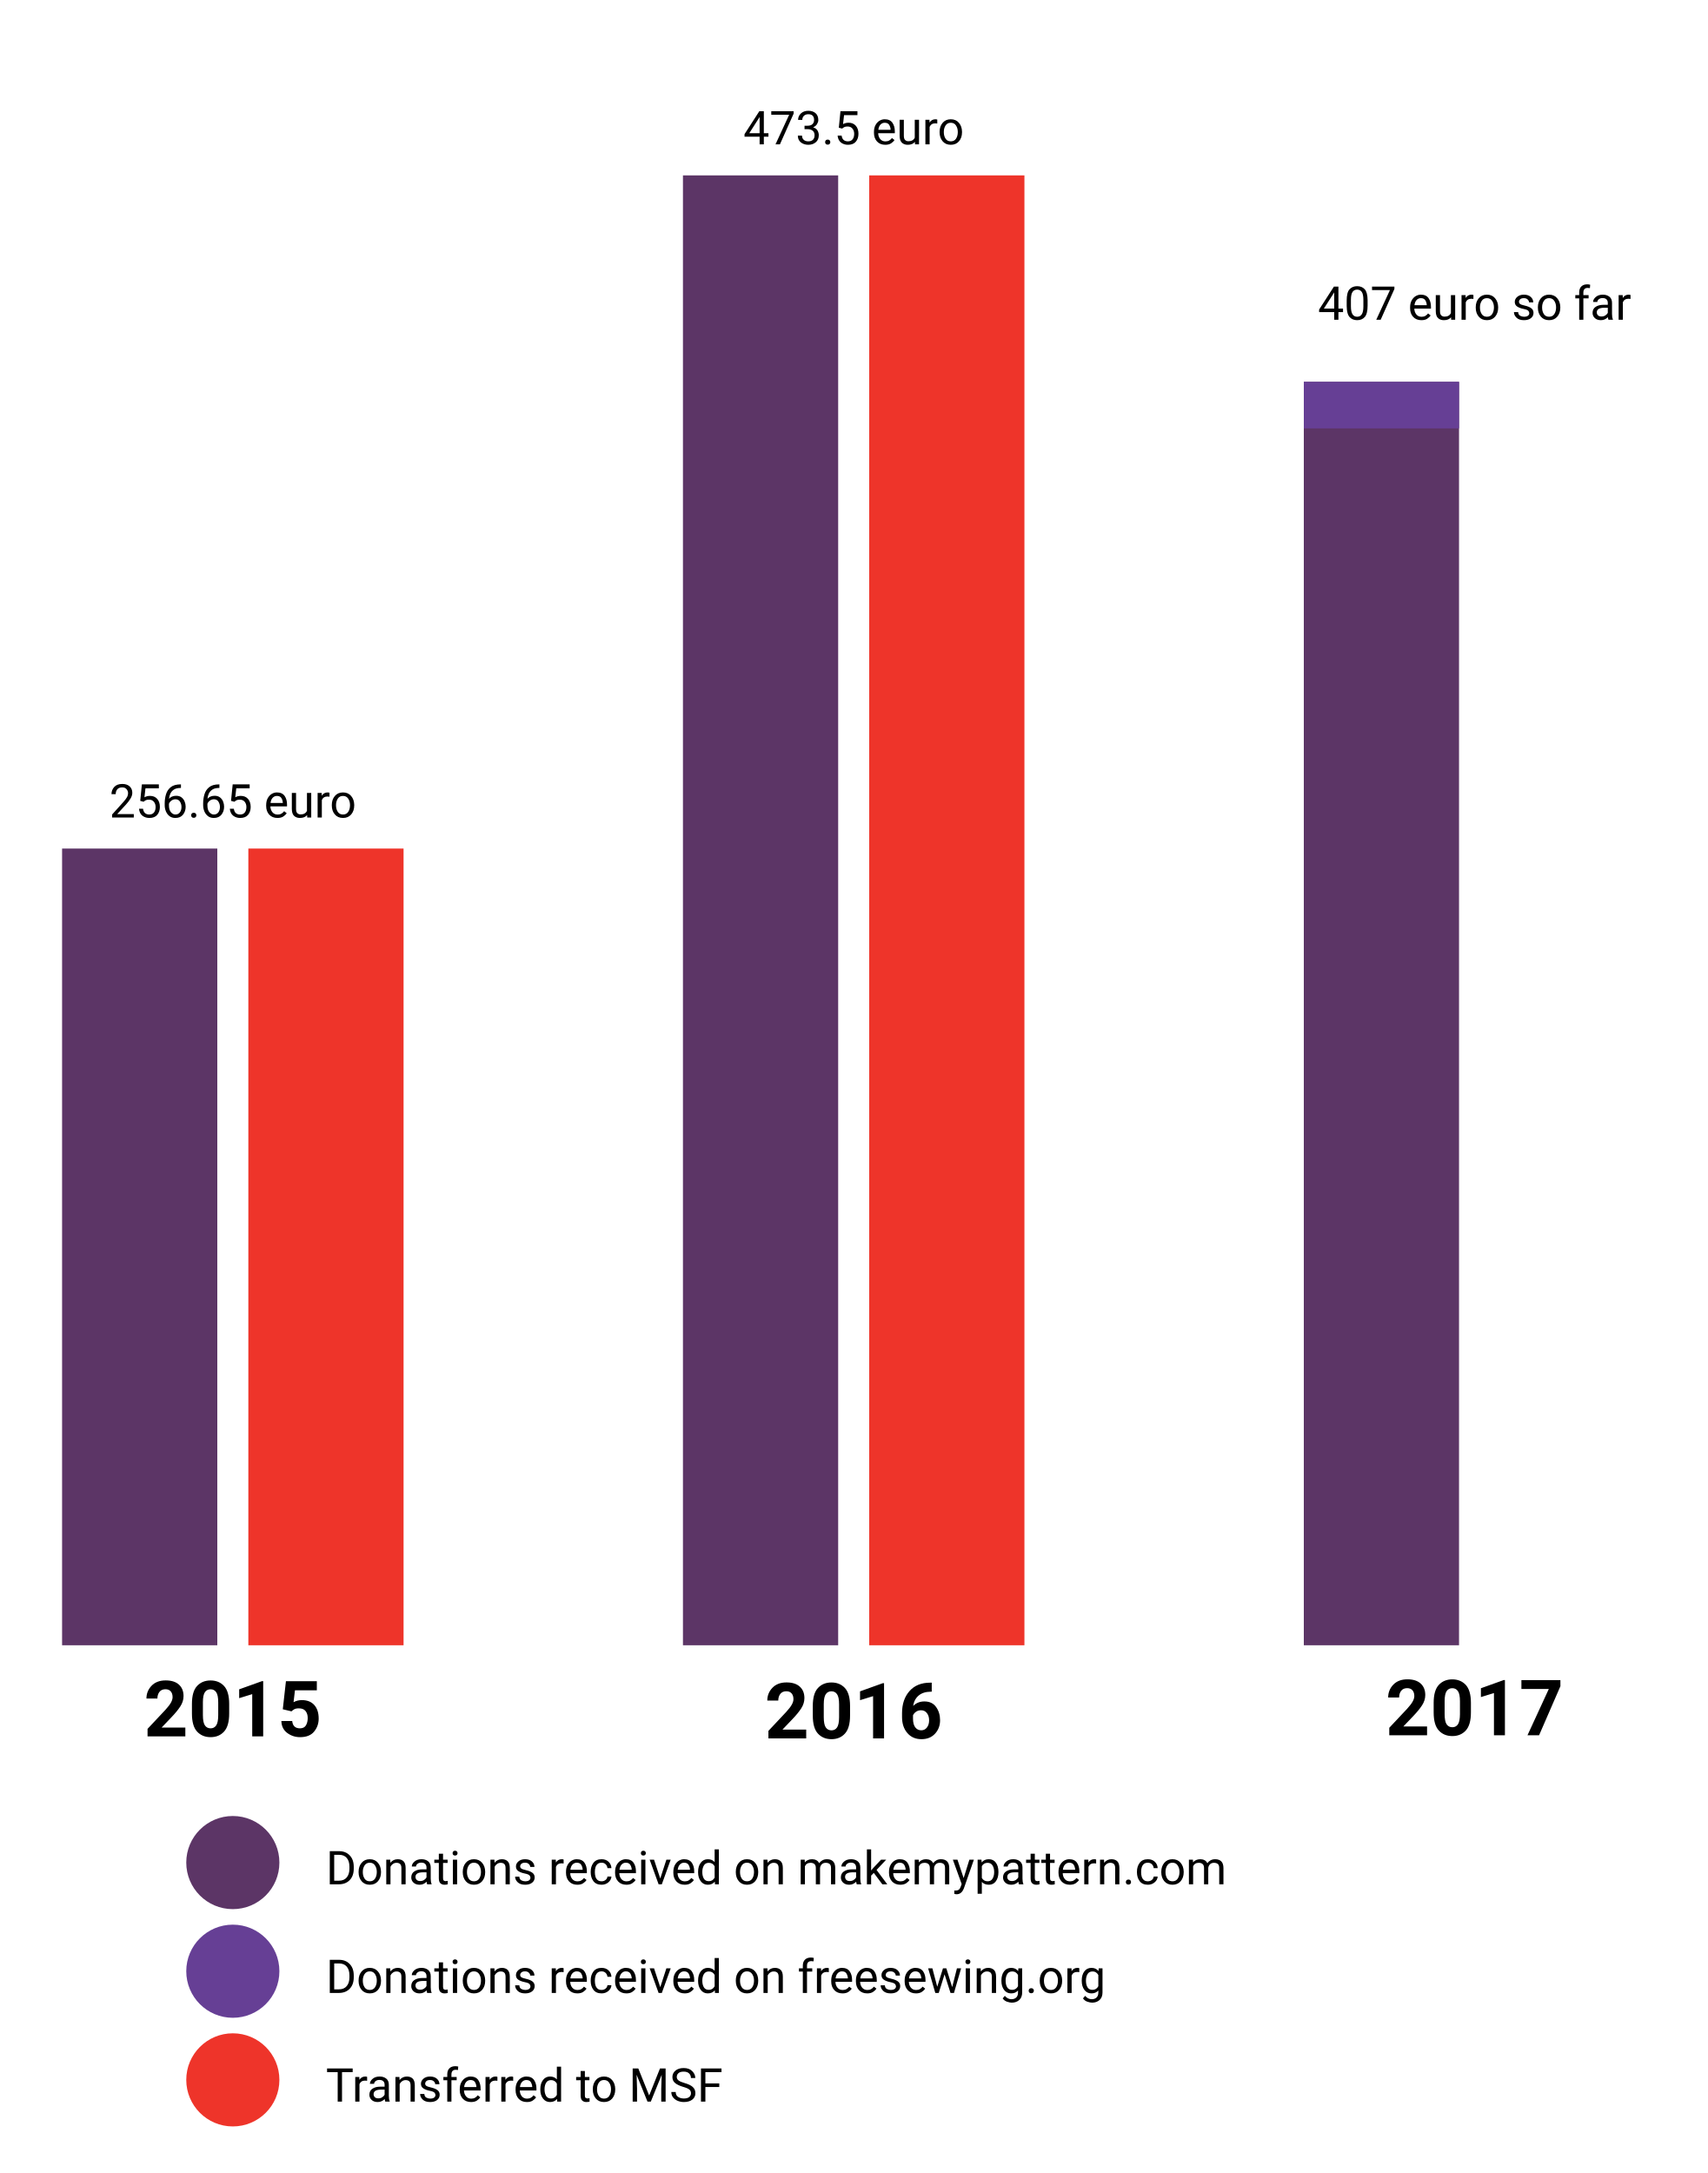
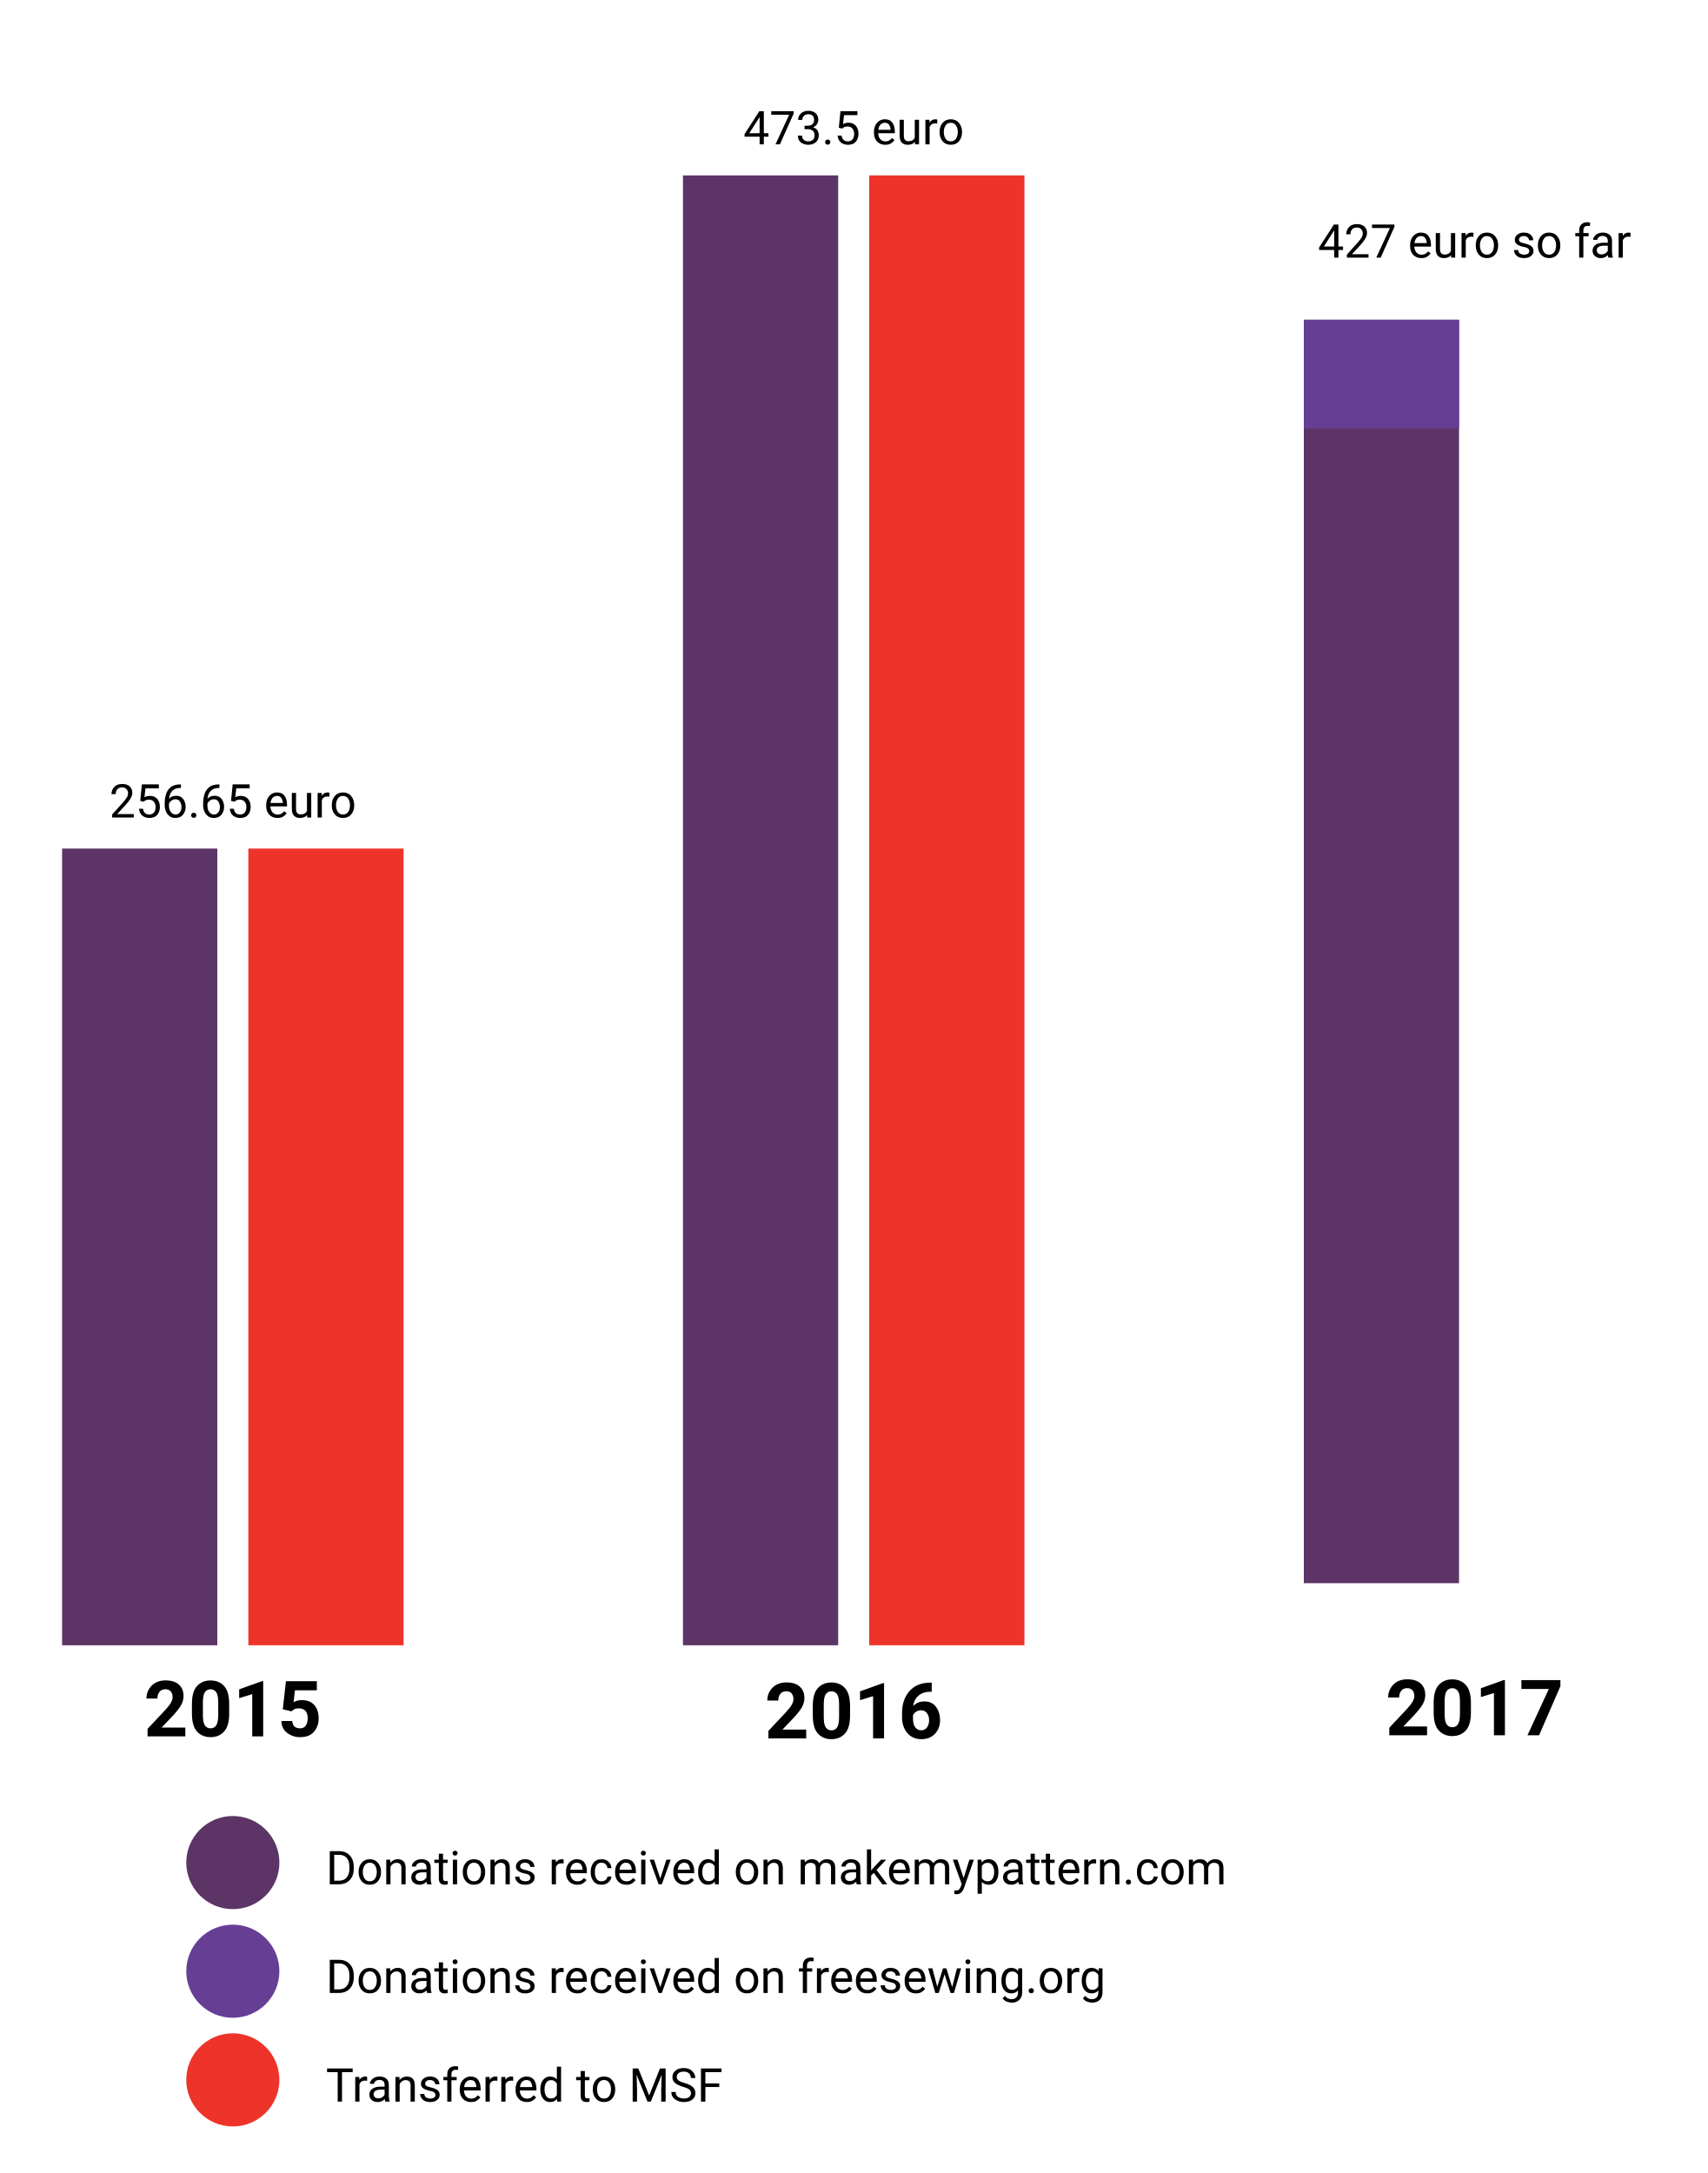
<svg xmlns="http://www.w3.org/2000/svg" width="550" height="700" viewBox="0 -530 550 700">
  <style type="text/css">
    
        rect.don.mmp{fill: #5c3566; stroke:none}
        rect.don{fill: #663f95; stroke:none}
        rect.msf{fill: #ee342a; stroke:none}
        text.fs{font-size:25px;font-family:-apple-system,system-ui,BlinkMacSystemFont,"Segoe UI",Roboto,"Helvetica Neue",Arial,sans-serif;fill:#000;text-anchor:middle;font-weight:600}
        text.sm{font-size:15px;font-family:-apple-system,system-ui,BlinkMacSystemFont,"Segoe UI",Roboto,"Helvetica Neue",Arial,sans-serif;fill:#000;text-anchor:middle;font-weight:400}
        text.legend{font-size:15px;font-family:-apple-system,system-ui,BlinkMacSystemFont,"Segoe UI",Roboto,"Helvetica Neue",Arial,sans-serif;fill:#000;text-anchor:start;font-weight:400}
    
    </style>
  <g transform="translate(0,-256.65)">
    <rect height="256.65" width="50" class="don mmp" x="20" y="0" />
    <rect height="256.65" width="50" class="msf" x="80" y="0" />
    <text class="fs" x="75" y="286">2015</text>
    <text class="sm" x="75" y="-10">256.65 euro</text>
  </g>
  <g transform="translate(0,-473.5)">
    <rect height="473.5" width="50" class="don mmp" x="220" y="0" />
    <rect height="473.5" width="50" class="msf" x="280" y="0" />
    <text class="fs" x="275" y="503.5">2016</text>
    <text class="sm" x="275" y="-10">473.5 euro</text>
  </g>
-   <g transform="translate(0,-407)">
+   <g transform="translate(0,-427)">
    <rect height="407" width="50" class="don mmp" x="420" y="0" />
    <rect height="0" width="50" class="msf" x="480" y="0" />
-     <text class="fs" x="475" y="436">2017</text>
-     <text class="sm" x="475" y="-20">407 euro so far</text>
+     <text class="fs" x="475" y="456">2017</text>
+     <text class="sm" x="475" y="-20">427 euro so far</text>
  </g>
-   <g transform="translate(0,-407)">
-     <rect height="15" width="50" class="don" x="420" y="0" />
+   <g transform="translate(0,-427)">
+     <rect height="35" width="50" class="don" x="420" y="0" />
    <rect height="0" width="50" class="msf" x="480" y="0" />
  </g>
  <g transform="translate(0,70)">
    <circle cx="75" cy="0" r="15" fill="#5c3566" />
    <circle cx="75" cy="35" r="15" fill="#663f95" />
    <circle cx="75" cy="70" r="15" fill="#ee342a" />
    <text class="legend" x="105" y="7">Donations received on makemypattern.com</text>
    <text class="legend" x="105" y="42">Donations received on freesewing.org</text>
    <text class="legend" x="105" y="77">Transferred to MSF</text>
  </g>
</svg>
